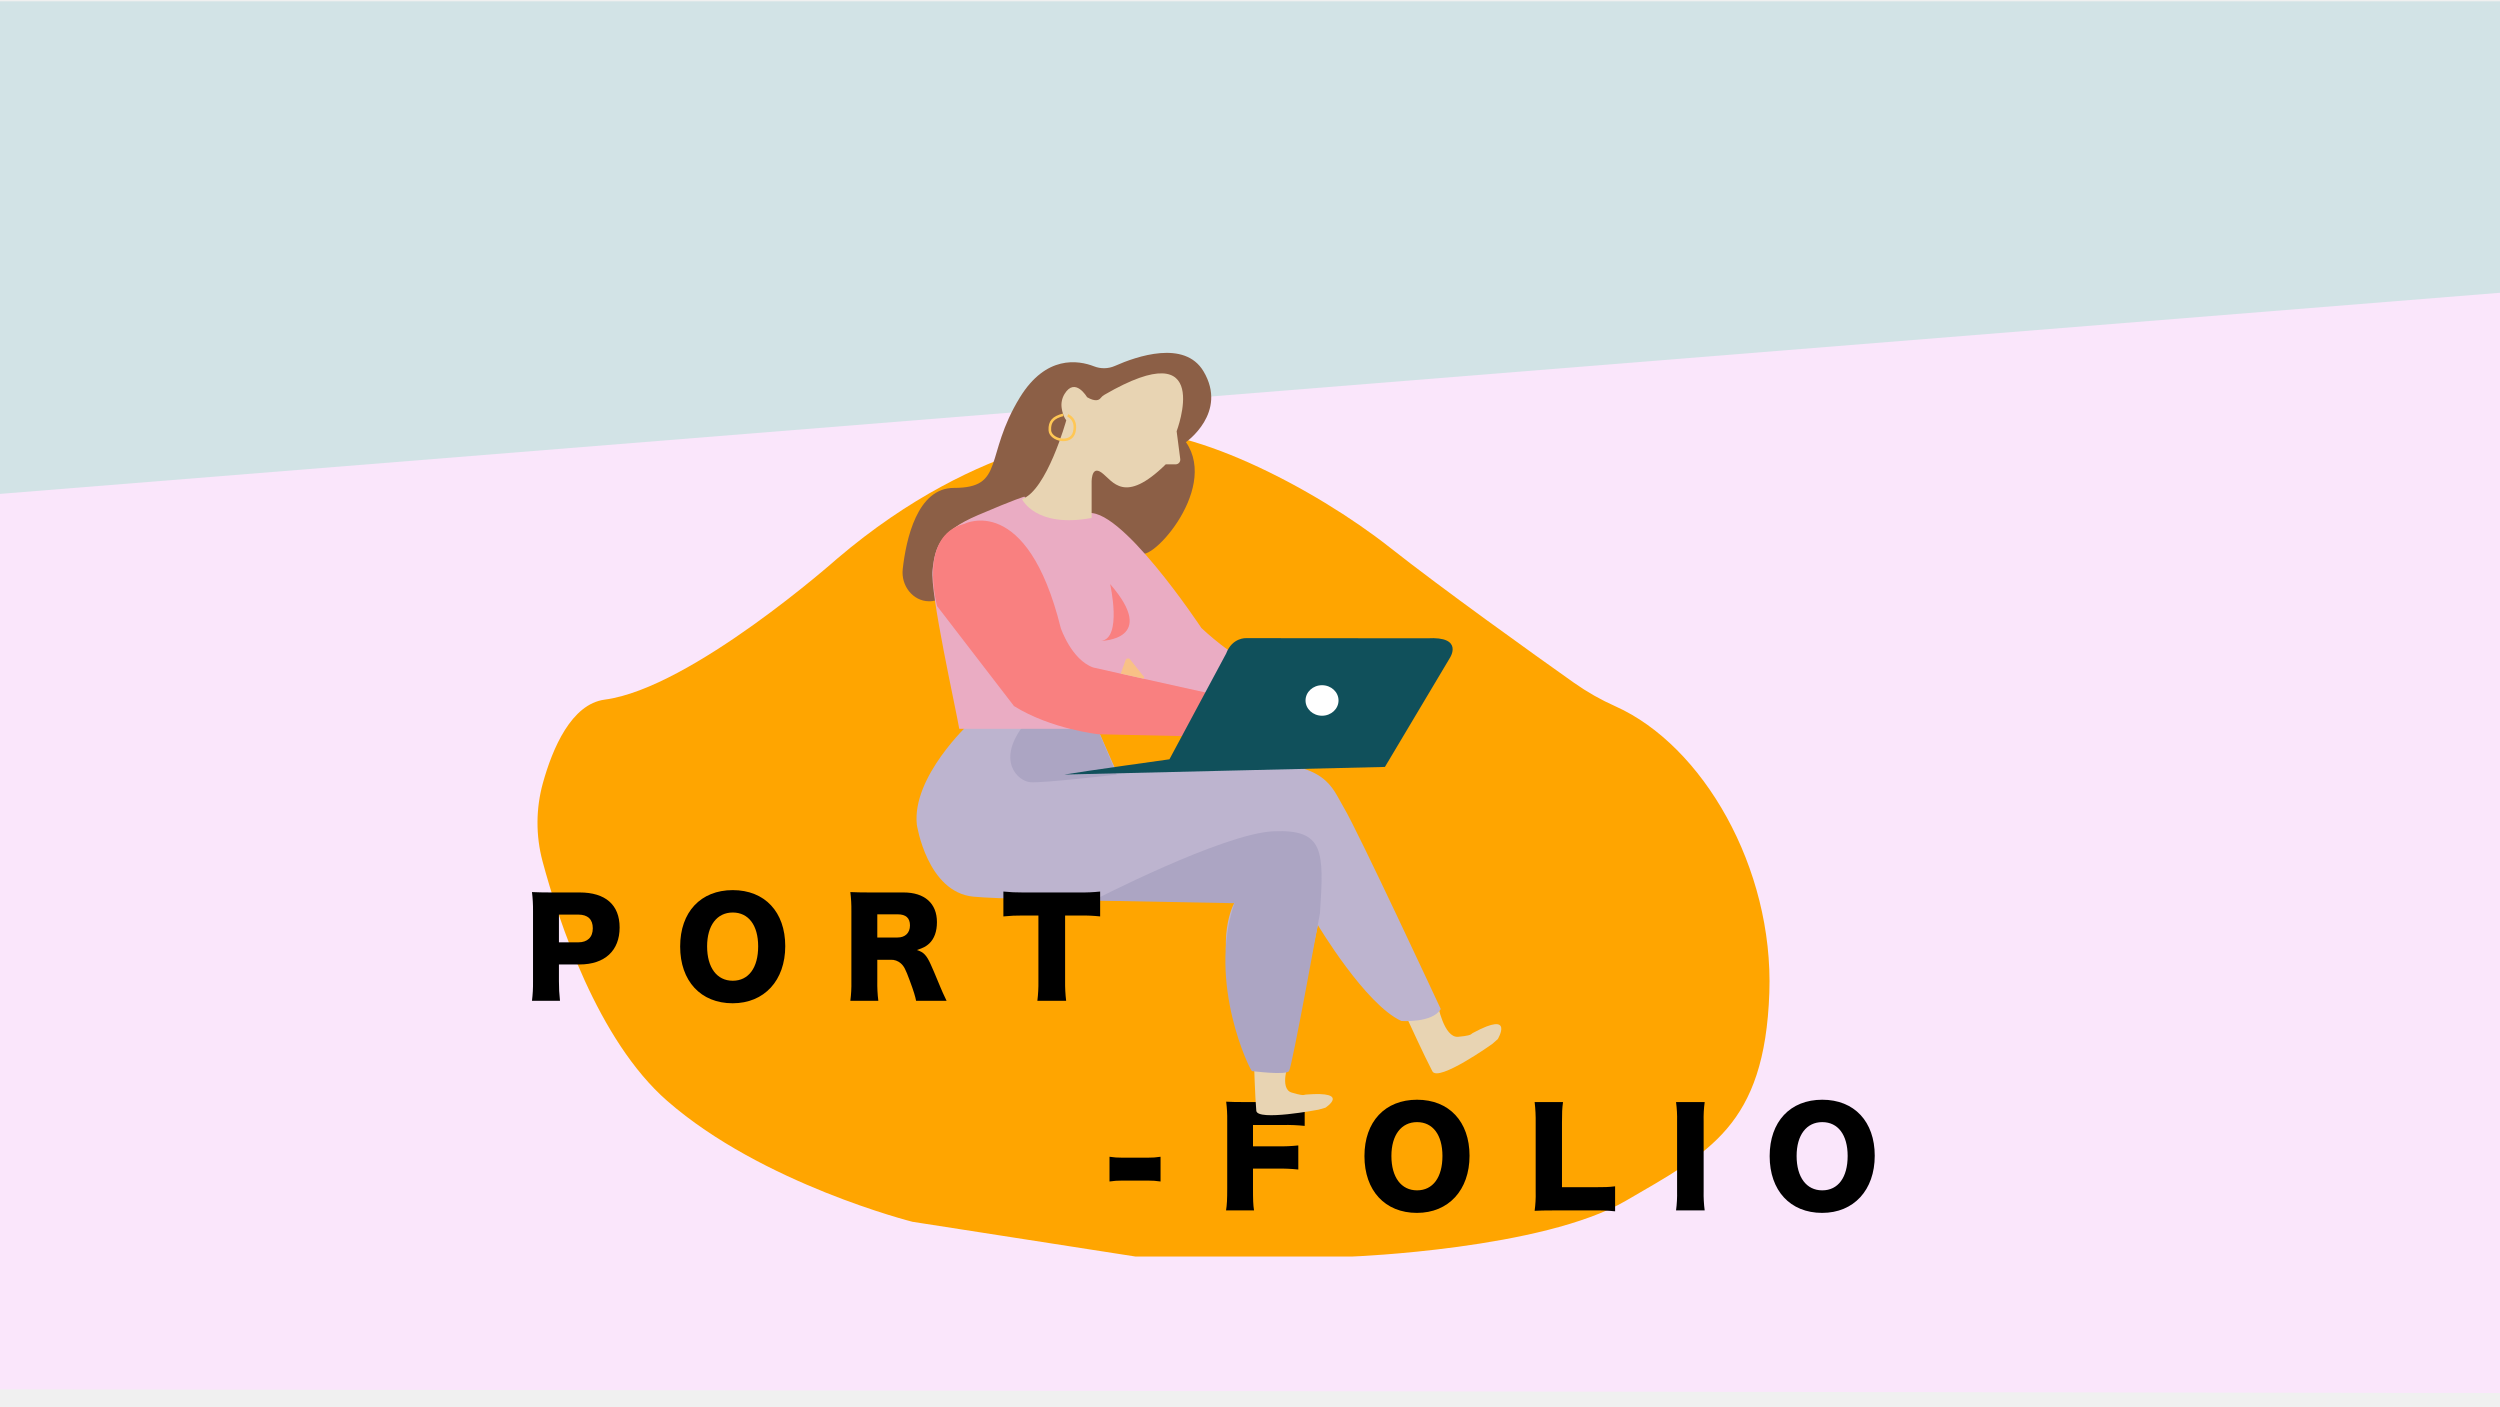
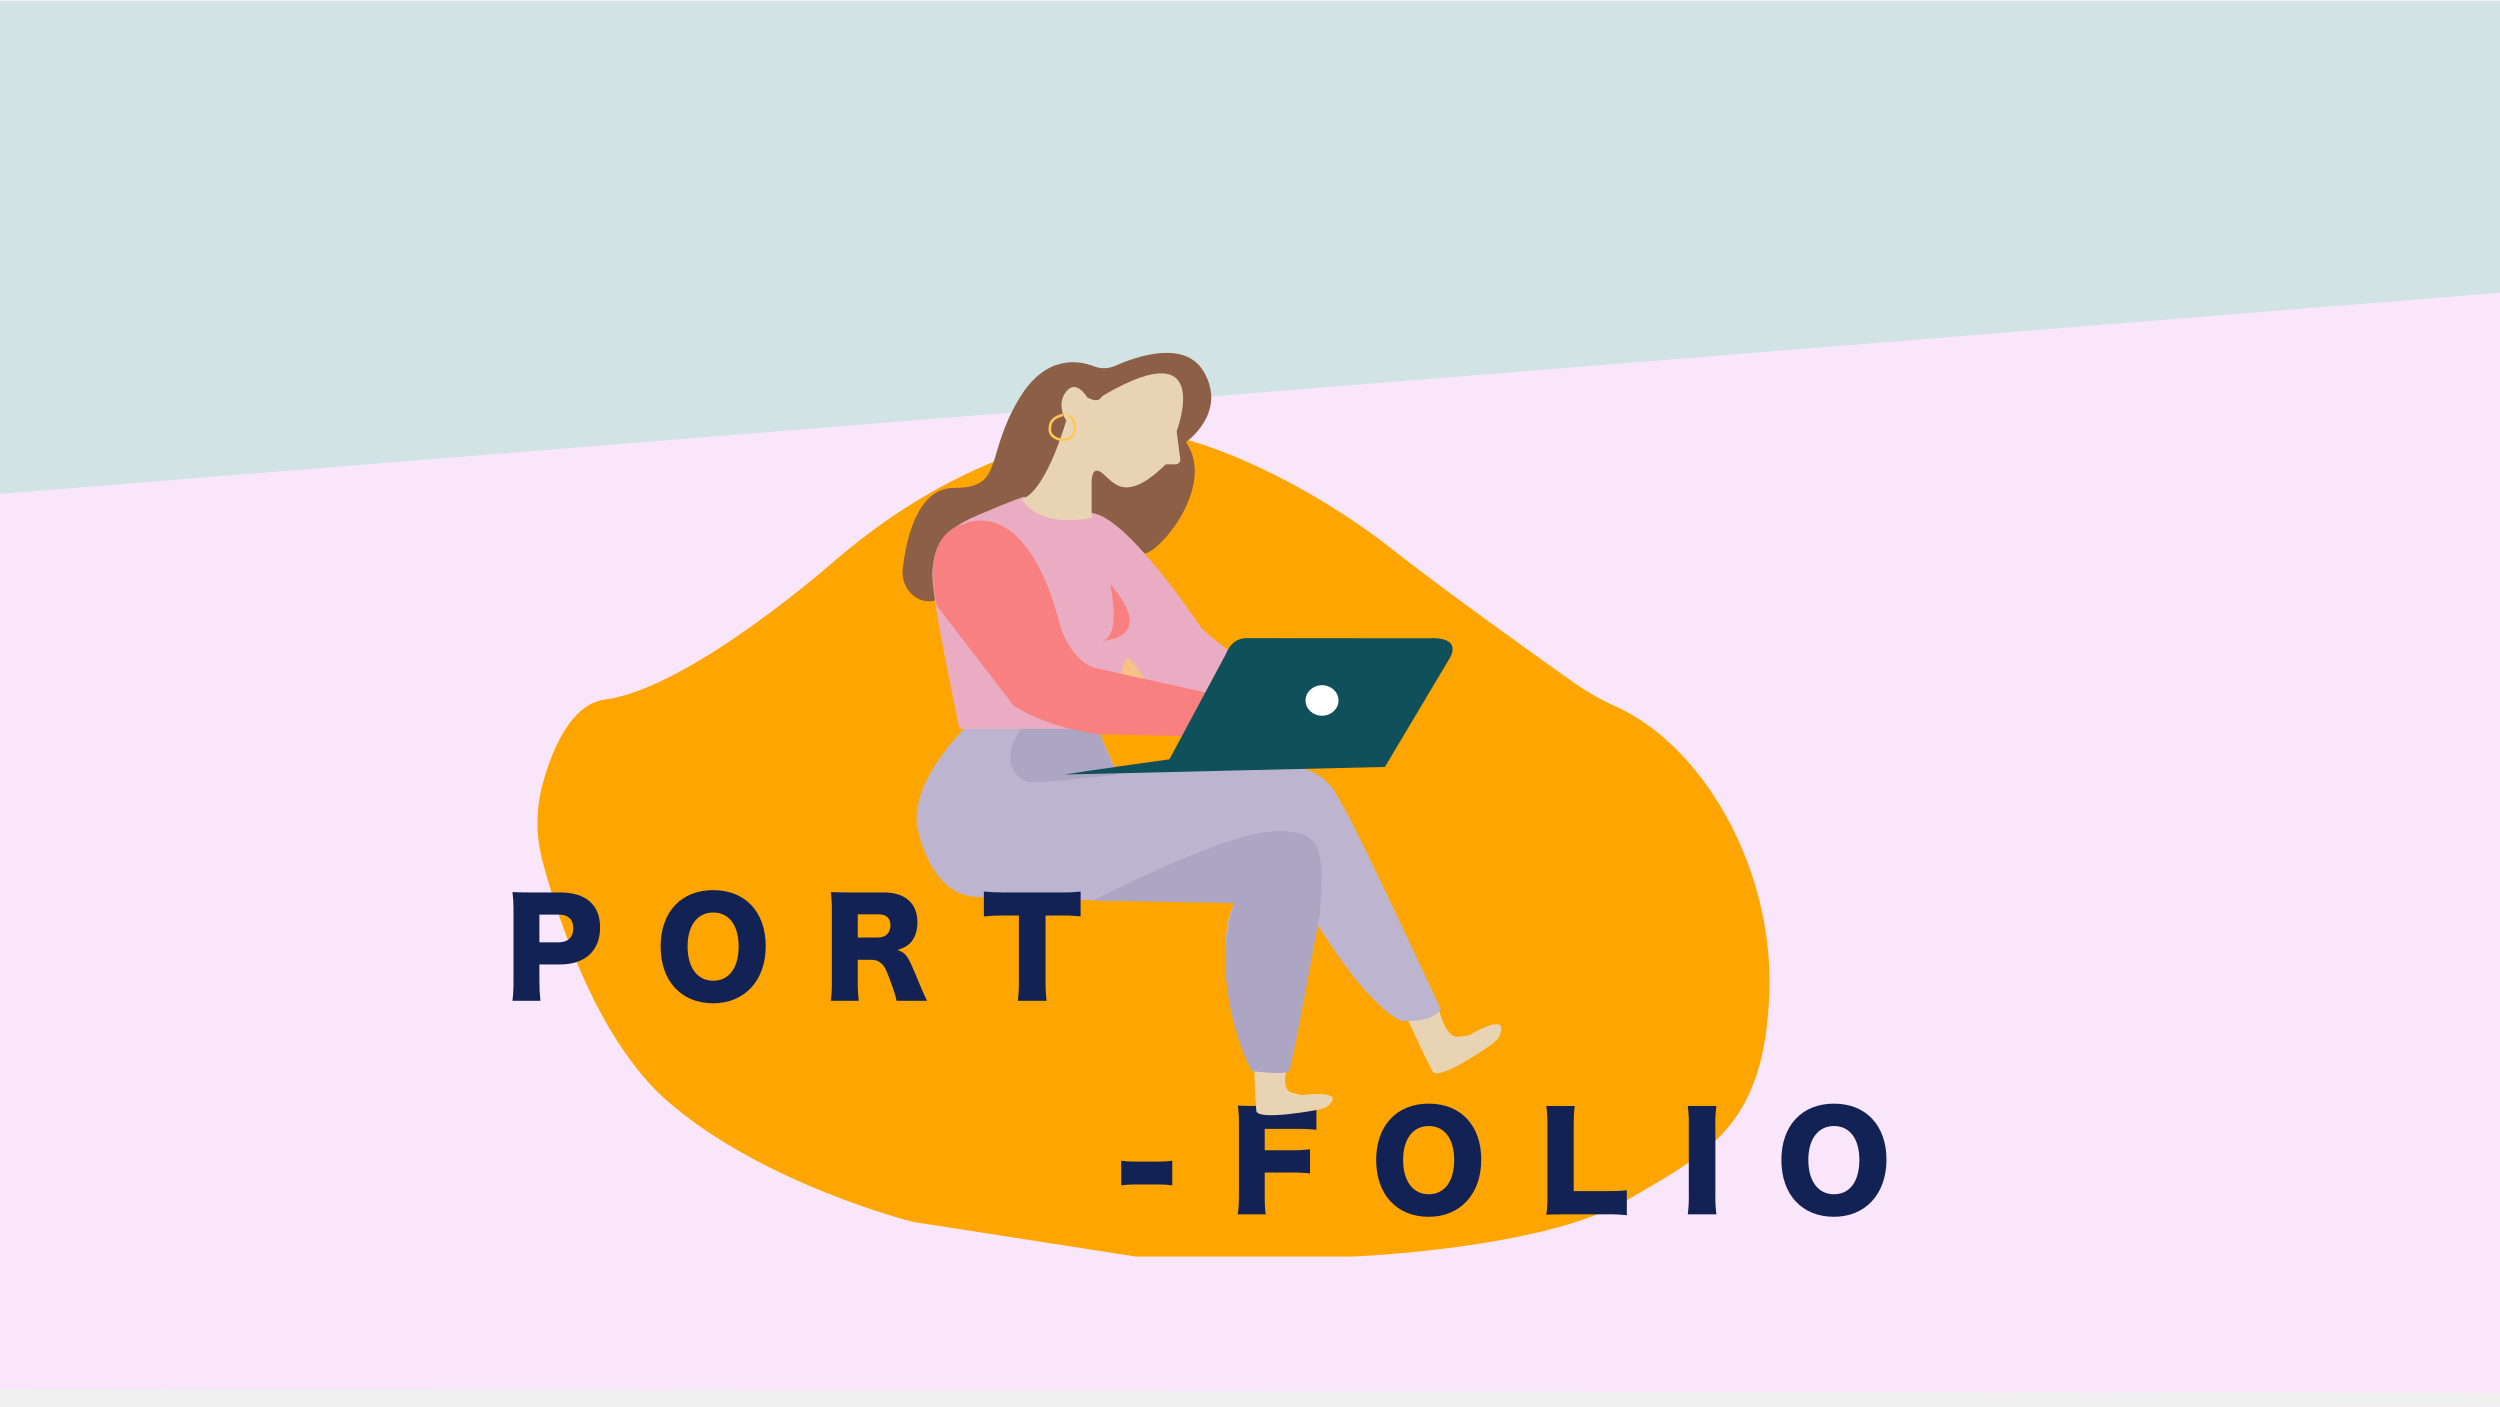
<svg xmlns="http://www.w3.org/2000/svg" id="Lag_1" data-name="Lag 1" width="1920" height="1080" viewBox="0 0 1920 1080">
  <defs>
-     <style>.cls-1{fill:#d2e3e6;}.cls-2{fill:#fae6fb;}.cls-3{fill:orange;}.cls-4{fill:#8c5f46;}.cls-5{fill:#e8d4b3;}.cls-6{fill:#bdb4cf;}.cls-7{fill:#aca5c3;}.cls-8{fill:#eaacc3;}.cls-9{fill:#f98080;}.cls-10{fill:#10505b;}.cls-11{fill:#fff;}.cls-12{fill:#f8c186;}.cls-13{fill:none;stroke:#ffc755;stroke-miterlimit:10;stroke-width:2px;}</style>
+     <style>.cls-1{fill:#d2e3e6;}.cls-2{fill:#fae6fb;}.cls-3{fill:orange;}.cls-4{fill:#8c5f46;}.cls-5{fill:#e8d4b3;}.cls-6{fill:#132254;}.cls-7{fill:#bdb4cf;}.cls-8{fill:#aca5c3;}.cls-9{fill:#eaacc3;}.cls-10{fill:#f98080;}.cls-11{fill:#10505b;}.cls-12{fill:#fff;}.cls-13{fill:#f8c186;}.cls-14{fill:none;stroke:#ffc755;stroke-miterlimit:10;stroke-width:2px;}</style>
  </defs>
  <polygon class="cls-1" points="0 1 0 427 1920 232.27 1920 1 0 1" />
  <polygon class="cls-2" points="0 379.31 0 1067 1920 1069.85 1920 224.85 0 379.31" />
  <path class="cls-3" d="M852.6,332.32s-98.1,1.62-209.8,96.84c0,0-112,99.42-178.3,108.14-25.7,3.38-40.13,37.36-47.57,64.13a114.57,114.57,0,0,0-.24,60.11c12.28,45.78,42.34,137.37,95.78,184,73,63.75,188.33,92.8,188.33,92.8L871.93,965h166.9s146-5.65,209.75-42.77,106.69-57.3,110.27-159.78c3.36-96.09-51.18-190-118.2-220A186.75,186.75,0,0,1,1209,524.5c-32.35-22.92-100.5-71.62-142.09-104.42C1010.85,375.9,909.17,321.83,852.6,332.32Z" />
  <path class="cls-4" d="M834,399.36s37.22,9.68,41.18,23.91,61.76-46,35.63-83.72c0,0,32.46-22.6,13.46-54.41-14.48-24.24-51.27-11.54-68-4.12a20.78,20.78,0,0,1-16,.34c-12.21-4.75-36.94-8.76-57,23.87-27.71,45.21-11.08,69.48-50.68,69.48-28.22,0-36.73,39.57-39.29,62.29-1.45,12.89,7.8,24.62,20.08,24.79a17.33,17.33,0,0,0,5.75-.85s-3.17-30.14,2.38-42.69,29.3-26.79,63.34-28.47Z" />
  <path class="cls-5" d="M1080.84,782.5s13.57,29.63,19.23,40.26c4.54,8.53,45.84-20.89,45.84-20.89l4.4-3.85s13.18-22.15-18.8-4.88a7,7,0,0,0-1.66,1.13c-.47.45-2.38,1.31-10,2-11,.93-15.72-25.16-15.72-25.16Z" />
-   <path d="M852.1,888.39a57.37,57.37,0,0,0,9.7.7h19.8a57.37,57.37,0,0,0,9.7-.7v19a59.82,59.82,0,0,0-9.7-.7H861.8a59.82,59.82,0,0,0-9.7.7Z" />
-   <path d="M962.3,912.19c0,9.4.1,13,.8,17.41H941.6c.7-4.4.9-8.41.9-17.11v-51.8a100.57,100.57,0,0,0-.8-14.6c4.1.2,6.9.3,14.6.3h28.9c8.8,0,12.1-.1,16.8-.7v19a135.29,135.29,0,0,0-16.7-.7h-23v16.4h18.8a128.75,128.75,0,0,0,16-.7v18.5a130.89,130.89,0,0,0-16-.7H962.3Z" />
-   <path d="M1128.6,887.59c0,26.4-16.1,43.91-40.4,43.91-24.5,0-40.3-17.11-40.3-43.61s15.8-43.3,40.4-43.3S1128.6,861.39,1128.6,887.59Zm-20.8.2c0-16.2-7.4-26-19.5-26s-19.7,9.9-19.7,26c0,16.3,7.5,26.4,19.7,26.4S1107.8,904.19,1107.8,887.79Z" />
-   <path d="M1193.4,929.6c-6.9,0-11,.1-14.8.3a89.85,89.85,0,0,0,.8-14.61v-52.8a121.16,121.16,0,0,0-.8-16.1h21.8c-.7,5.2-.8,8-.8,15.8v49.6h24.2c8.5,0,11.9-.1,16.6-.7v19.2a130.76,130.76,0,0,0-16.6-.69Z" />
-   <path d="M1309.2,846.39a92.59,92.59,0,0,0-.8,14.8v53.6a96.81,96.81,0,0,0,.8,14.81h-22a95.9,95.9,0,0,0,.8-14.81v-53.6a93.4,93.4,0,0,0-.8-14.8Z" />
-   <path d="M1439.8,887.59c0,26.4-16.1,43.91-40.4,43.91-24.5,0-40.3-17.11-40.3-43.61s15.8-43.3,40.4-43.3S1439.8,861.39,1439.8,887.59Zm-20.8.2c0-16.2-7.4-26-19.5-26s-19.7,9.9-19.7,26c0,16.3,7.5,26.4,19.7,26.4S1419,904.19,1419,887.79Z" />
-   <path class="cls-6" d="M744.51,555.54s-44.34,41-40.38,77.86c0,0,7.91,51.9,43.55,55.25S948.81,692,948.81,692s-14.26,20.93-3.17,66.13,16.63,62,16.63,62h26.1l23.78-109.67s36.43,61.12,64.14,73.67c0,0,24,1.68,30.21-9.2,0,0-63.46-136.46-74.55-154.88-9.28-15.42-12.72-35.17-72.94-34.38l-3.08.06c-63.34,1.67-82.35,4.18-98.19,7.53l-16.62-37.67Z" />
+   <path class="cls-6" d="M861.1,891.39a57.37,57.37,0,0,0,9.7.7h19.8a57.37,57.37,0,0,0,9.7-.7v19a59.82,59.82,0,0,0-9.7-.7H870.8a59.82,59.82,0,0,0-9.7.7Z" />
+   <path class="cls-6" d="M971.3,915.19c0,9.4.1,13,.8,17.41H950.6c.7-4.4.9-8.41.9-17.11v-51.8a100.57,100.57,0,0,0-.8-14.6c4.1.2,6.9.3,14.6.3h28.9c8.8,0,12.1-.1,16.8-.7v19a135.29,135.29,0,0,0-16.7-.7h-23v16.4h18.8a128.75,128.75,0,0,0,16-.7v18.5a130.89,130.89,0,0,0-16-.7H971.3Z" />
+   <path class="cls-6" d="M1137.6,890.59c0,26.4-16.1,43.91-40.4,43.91-24.5,0-40.3-17.11-40.3-43.61s15.8-43.3,40.4-43.3S1137.6,864.39,1137.6,890.59Zm-20.8.2c0-16.2-7.4-26-19.5-26s-19.7,9.9-19.7,26c0,16.3,7.5,26.4,19.7,26.4S1116.8,907.19,1116.8,890.79Z" />
+   <path class="cls-6" d="M1202.4,932.6c-6.9,0-11,.1-14.8.3a89.85,89.85,0,0,0,.8-14.61v-52.8a121.16,121.16,0,0,0-.8-16.1h21.8c-.7,5.2-.8,8-.8,15.8v49.6h24.2c8.5,0,11.9-.1,16.6-.7v19.2a130.76,130.76,0,0,0-16.6-.69Z" />
+   <path class="cls-6" d="M1318.2,849.39a92.59,92.59,0,0,0-.8,14.8v53.6a96.81,96.81,0,0,0,.8,14.81h-22a95.9,95.9,0,0,0,.8-14.81v-53.6a93.4,93.4,0,0,0-.8-14.8Z" />
+   <path class="cls-6" d="M1448.8,890.59c0,26.4-16.1,43.91-40.4,43.91-24.5,0-40.3-17.11-40.3-43.61s15.8-43.3,40.4-43.3S1448.8,864.39,1448.8,890.59Zm-20.8.2c0-16.2-7.4-26-19.5-26s-19.7,9.9-19.7,26c0,16.3,7.5,26.4,19.7,26.4S1428,907.19,1428,890.79Z" />
+   <path class="cls-7" d="M744.51,555.54s-44.34,41-40.38,77.86c0,0,7.91,51.9,43.55,55.25S948.81,692,948.81,692s-14.26,20.93-3.17,66.13,16.63,62,16.63,62h26.1l23.78-109.67s36.43,61.12,64.14,73.67c0,0,24,1.68,30.21-9.2,0,0-63.46-136.46-74.55-154.88-9.28-15.42-12.72-35.17-72.94-34.38l-3.08.06c-63.34,1.67-82.35,4.18-98.19,7.53l-16.62-37.67Z" />
  <path class="cls-5" d="M963.06,815.31s.81,27.59,1.78,37.76c.79,8.16,47.79-.85,47.79-.85l5.27-1.5s19.76-12.79-14.59-10.12a7.89,7.89,0,0,0-1.87.33c-.57.19-2.56.22-9.43-1.84-10-3-2-24-2-24Z" />
-   <path class="cls-7" d="M839.53,691.61s99.77-51.52,138.58-53.19,38.8,15.07,35.63,62.79c0,0-21.38,118-23.76,121.38s-28.46,0-28.46,0c-1.24,0-34.47-67.15-13.5-128.92Z" />
-   <path class="cls-7" d="M787.27,555.54h53.85l16.62,39.35s-57,6.69-66.51,5.86S764.31,584,787.27,555.54Z" />
-   <path class="cls-8" d="M736.71,559.73c-2.85-16.75-22.52-104.35-20.54-122.08s5.55-29.45,34.82-42,35.71-14.23,35.71-14.23,22.13,22.09,47.12,13.14,88.85,87.74,88.85,87.74,26.82,25.53,40.39,26.37V532L844.53,552.19l0,7.54Z" />
-   <path class="cls-9" d="M740.55,402.34s48.12-24.73,74.12,80c0,0,8.19,24.36,24.91,30.29L859,517l121,26.85-3.64,23.05-132.8-3s-36.31-3.87-64.82-21.64l-59-76.72S704.55,411.53,740.55,402.34Z" />
-   <path class="cls-9" d="M852.57,448.56s9.53,41.9-7,43.65C845.55,492.21,890.07,491.71,852.57,448.56Z" />
+   <path class="cls-8" d="M839.53,691.61s99.77-51.52,138.58-53.19,38.8,15.07,35.63,62.79c0,0-21.38,118-23.76,121.38s-28.46,0-28.46,0c-1.24,0-34.47-67.15-13.5-128.92Z" />
+   <path class="cls-8" d="M787.27,555.54h53.85l16.62,39.35s-57,6.69-66.51,5.86S764.31,584,787.27,555.54Z" />
+   <path class="cls-9" d="M736.71,559.73c-2.85-16.75-22.52-104.35-20.54-122.08s5.55-29.45,34.82-42,35.71-14.23,35.71-14.23,22.13,22.09,47.12,13.14,88.85,87.74,88.85,87.74,26.82,25.53,40.39,26.37V532L844.53,552.19l0,7.54Z" />
+   <path class="cls-10" d="M740.55,402.34s48.12-24.73,74.12,80c0,0,8.19,24.36,24.91,30.29L859,517l121,26.85-3.64,23.05-132.8-3s-36.31-3.87-64.82-21.64l-59-76.72S704.55,411.53,740.55,402.34Z" />
+   <path class="cls-10" d="M852.57,448.56s9.53,41.9-7,43.65C845.55,492.21,890.07,491.71,852.57,448.56Z" />
  <path class="cls-5" d="M784.89,383.3s10.35,22.52,53.48,14.48V371.64s-.86-15,7.76-8.59,17.25,24.85,49.17-6.44H903a3.59,3.59,0,0,0,3.42-4.14l-2.76-21.29s29.51-77.3-55.44-28a10.21,10.21,0,0,0-3,2.6c-1.09,1.41-3.85,3.05-10.35-.73,0,0-9.16-15.8-17.29-2.51a16.23,16.23,0,0,0-2.22,10.78c.43,3,1.4,6.73,3.53,9.46C818.94,322.81,803.87,376.86,784.89,383.3Z" />
-   <path d="M408.56,768.61a107.21,107.21,0,0,0,.8-14.8v-54.1a111.8,111.8,0,0,0-.8-14.6c4.7.2,8.3.3,14.7.3h21.91c19.8,0,30.7,9.5,30.7,26.9,0,17.8-11.4,28.4-30.8,28.4H429.26v12.8a127.45,127.45,0,0,0,.81,15.1Zm35.61-44.9c7,0,11.1-3.9,11.1-10.8s-3.9-10.5-11.1-10.5H429.26v21.3Z" />
-   <path d="M603.07,726.61c0,26.4-16.1,43.9-40.4,43.9-24.51,0-40.31-17.1-40.31-43.6s15.8-43.3,40.4-43.3S603.07,700.41,603.07,726.61Zm-20.8.2c0-16.2-7.4-26-19.51-26s-19.7,9.9-19.7,26c0,16.3,7.5,26.4,19.7,26.4S582.27,743.21,582.27,726.81Z" />
-   <path d="M703.56,768.61c-.6-3.2-1.8-7.3-4.9-15.6-3.2-8.7-4.4-11-6.9-13.2a10.93,10.93,0,0,0-7.8-2.7h-10.2v16.4a105.42,105.42,0,0,0,.8,15.1h-21.5a98.75,98.75,0,0,0,.8-15v-53.8a106.61,106.61,0,0,0-.8-14.7c4.4.2,8.1.3,14.9.3h26c16.21,0,25.61,8.4,25.61,22.8,0,7.1-2,12.7-5.9,16.4-2.5,2.3-4.6,3.4-9.5,5,5.1,1.6,7.4,3.9,10.6,11,1.5,3.2,2.9,6.6,7.4,17.4,1.1,2.8,2.3,5.3,4.8,10.6ZM689.36,720c5.9,0,9.5-3.6,9.5-9.3s-3.2-8.5-9.4-8.5h-15.7V720Z" />
-   <path d="M818,753.51a113.78,113.78,0,0,0,.8,15.1h-22.1a110.92,110.92,0,0,0,.8-15.1v-50.4h-11.8a135.33,135.33,0,0,0-15.1.7v-19.1a137.06,137.06,0,0,0,14.9.7h43.8a132.56,132.56,0,0,0,15.61-.7v19.1a129.13,129.13,0,0,0-15.61-.7H818Z" />
-   <path class="cls-10" d="M1063.62,589l49.89-83.72s11.09-16.74-17.42-15.07l-138.92-.12s-10.74-.72-15.49,11.84l-43.55,81.21s-66.07,9.21-80.77,11.72Z" />
-   <ellipse class="cls-11" cx="1015.32" cy="537.96" rx="12.67" ry="11.72" />
-   <path class="cls-12" d="M864.44,507l-3.72,10.32,17.18,3.81a.77.77,0,0,0,.71-1.25l-10.74-13.49A2,2,0,0,0,864.44,507Z" />
-   <path class="cls-13" d="M820,319s7.49,2.86,5,12.85-18.42,6.06-18.73-1.43c-.28-6.69,2.56-9.83,10.28-11.84" />
+   <path class="cls-6" d="M393.56,768.61a107.21,107.21,0,0,0,.8-14.8v-54.1a111.8,111.8,0,0,0-.8-14.6c4.7.2,8.3.3,14.7.3h21.91c19.8,0,30.7,9.5,30.7,26.9,0,17.8-11.4,28.4-30.8,28.4H414.26v12.8a127.45,127.45,0,0,0,.81,15.1Zm35.61-44.9c7,0,11.1-3.9,11.1-10.8s-3.9-10.5-11.1-10.5H414.26v21.3Z" />
+   <path class="cls-6" d="M588.07,726.61c0,26.4-16.1,43.9-40.4,43.9-24.51,0-40.31-17.1-40.31-43.6s15.8-43.3,40.4-43.3S588.07,700.41,588.07,726.61Zm-20.8.2c0-16.2-7.4-26-19.51-26s-19.7,9.9-19.7,26c0,16.3,7.5,26.4,19.7,26.4S567.27,743.21,567.27,726.81Z" />
+   <path class="cls-6" d="M688.56,768.61c-.6-3.2-1.8-7.3-4.9-15.6-3.2-8.7-4.4-11-6.9-13.2a10.93,10.93,0,0,0-7.8-2.7h-10.2v16.4a105.42,105.42,0,0,0,.8,15.1h-21.5a98.75,98.75,0,0,0,.8-15v-53.8a106.61,106.61,0,0,0-.8-14.7c4.4.2,8.1.3,14.9.3h26c16.21,0,25.61,8.4,25.61,22.8,0,7.1-2,12.7-5.9,16.4-2.5,2.3-4.6,3.4-9.5,5,5.1,1.6,7.4,3.9,10.6,11,1.5,3.2,2.9,6.6,7.4,17.4,1.1,2.8,2.3,5.3,4.8,10.6ZM674.36,720c5.9,0,9.5-3.6,9.5-9.3s-3.2-8.5-9.4-8.5h-15.7V720Z" />
+   <path class="cls-6" d="M803,753.51a113.78,113.78,0,0,0,.8,15.1h-22.1a110.92,110.92,0,0,0,.8-15.1v-50.4h-11.8a135.33,135.33,0,0,0-15.1.7v-19.1a137.06,137.06,0,0,0,14.9.7h43.8a132.56,132.56,0,0,0,15.61-.7v19.1a129.13,129.13,0,0,0-15.61-.7H803Z" />
+   <path class="cls-11" d="M1063.62,589l49.89-83.72s11.09-16.74-17.42-15.07l-138.92-.12s-10.74-.72-15.49,11.84l-43.55,81.21s-66.07,9.21-80.77,11.72Z" />
+   <ellipse class="cls-12" cx="1015.32" cy="537.96" rx="12.67" ry="11.72" />
+   <path class="cls-13" d="M864.44,507l-3.72,10.32,17.18,3.81a.77.77,0,0,0,.71-1.25l-10.74-13.49A2,2,0,0,0,864.44,507Z" />
+   <path class="cls-14" d="M820,319s7.49,2.86,5,12.85-18.42,6.06-18.73-1.43c-.28-6.69,2.56-9.83,10.28-11.84" />
</svg>
